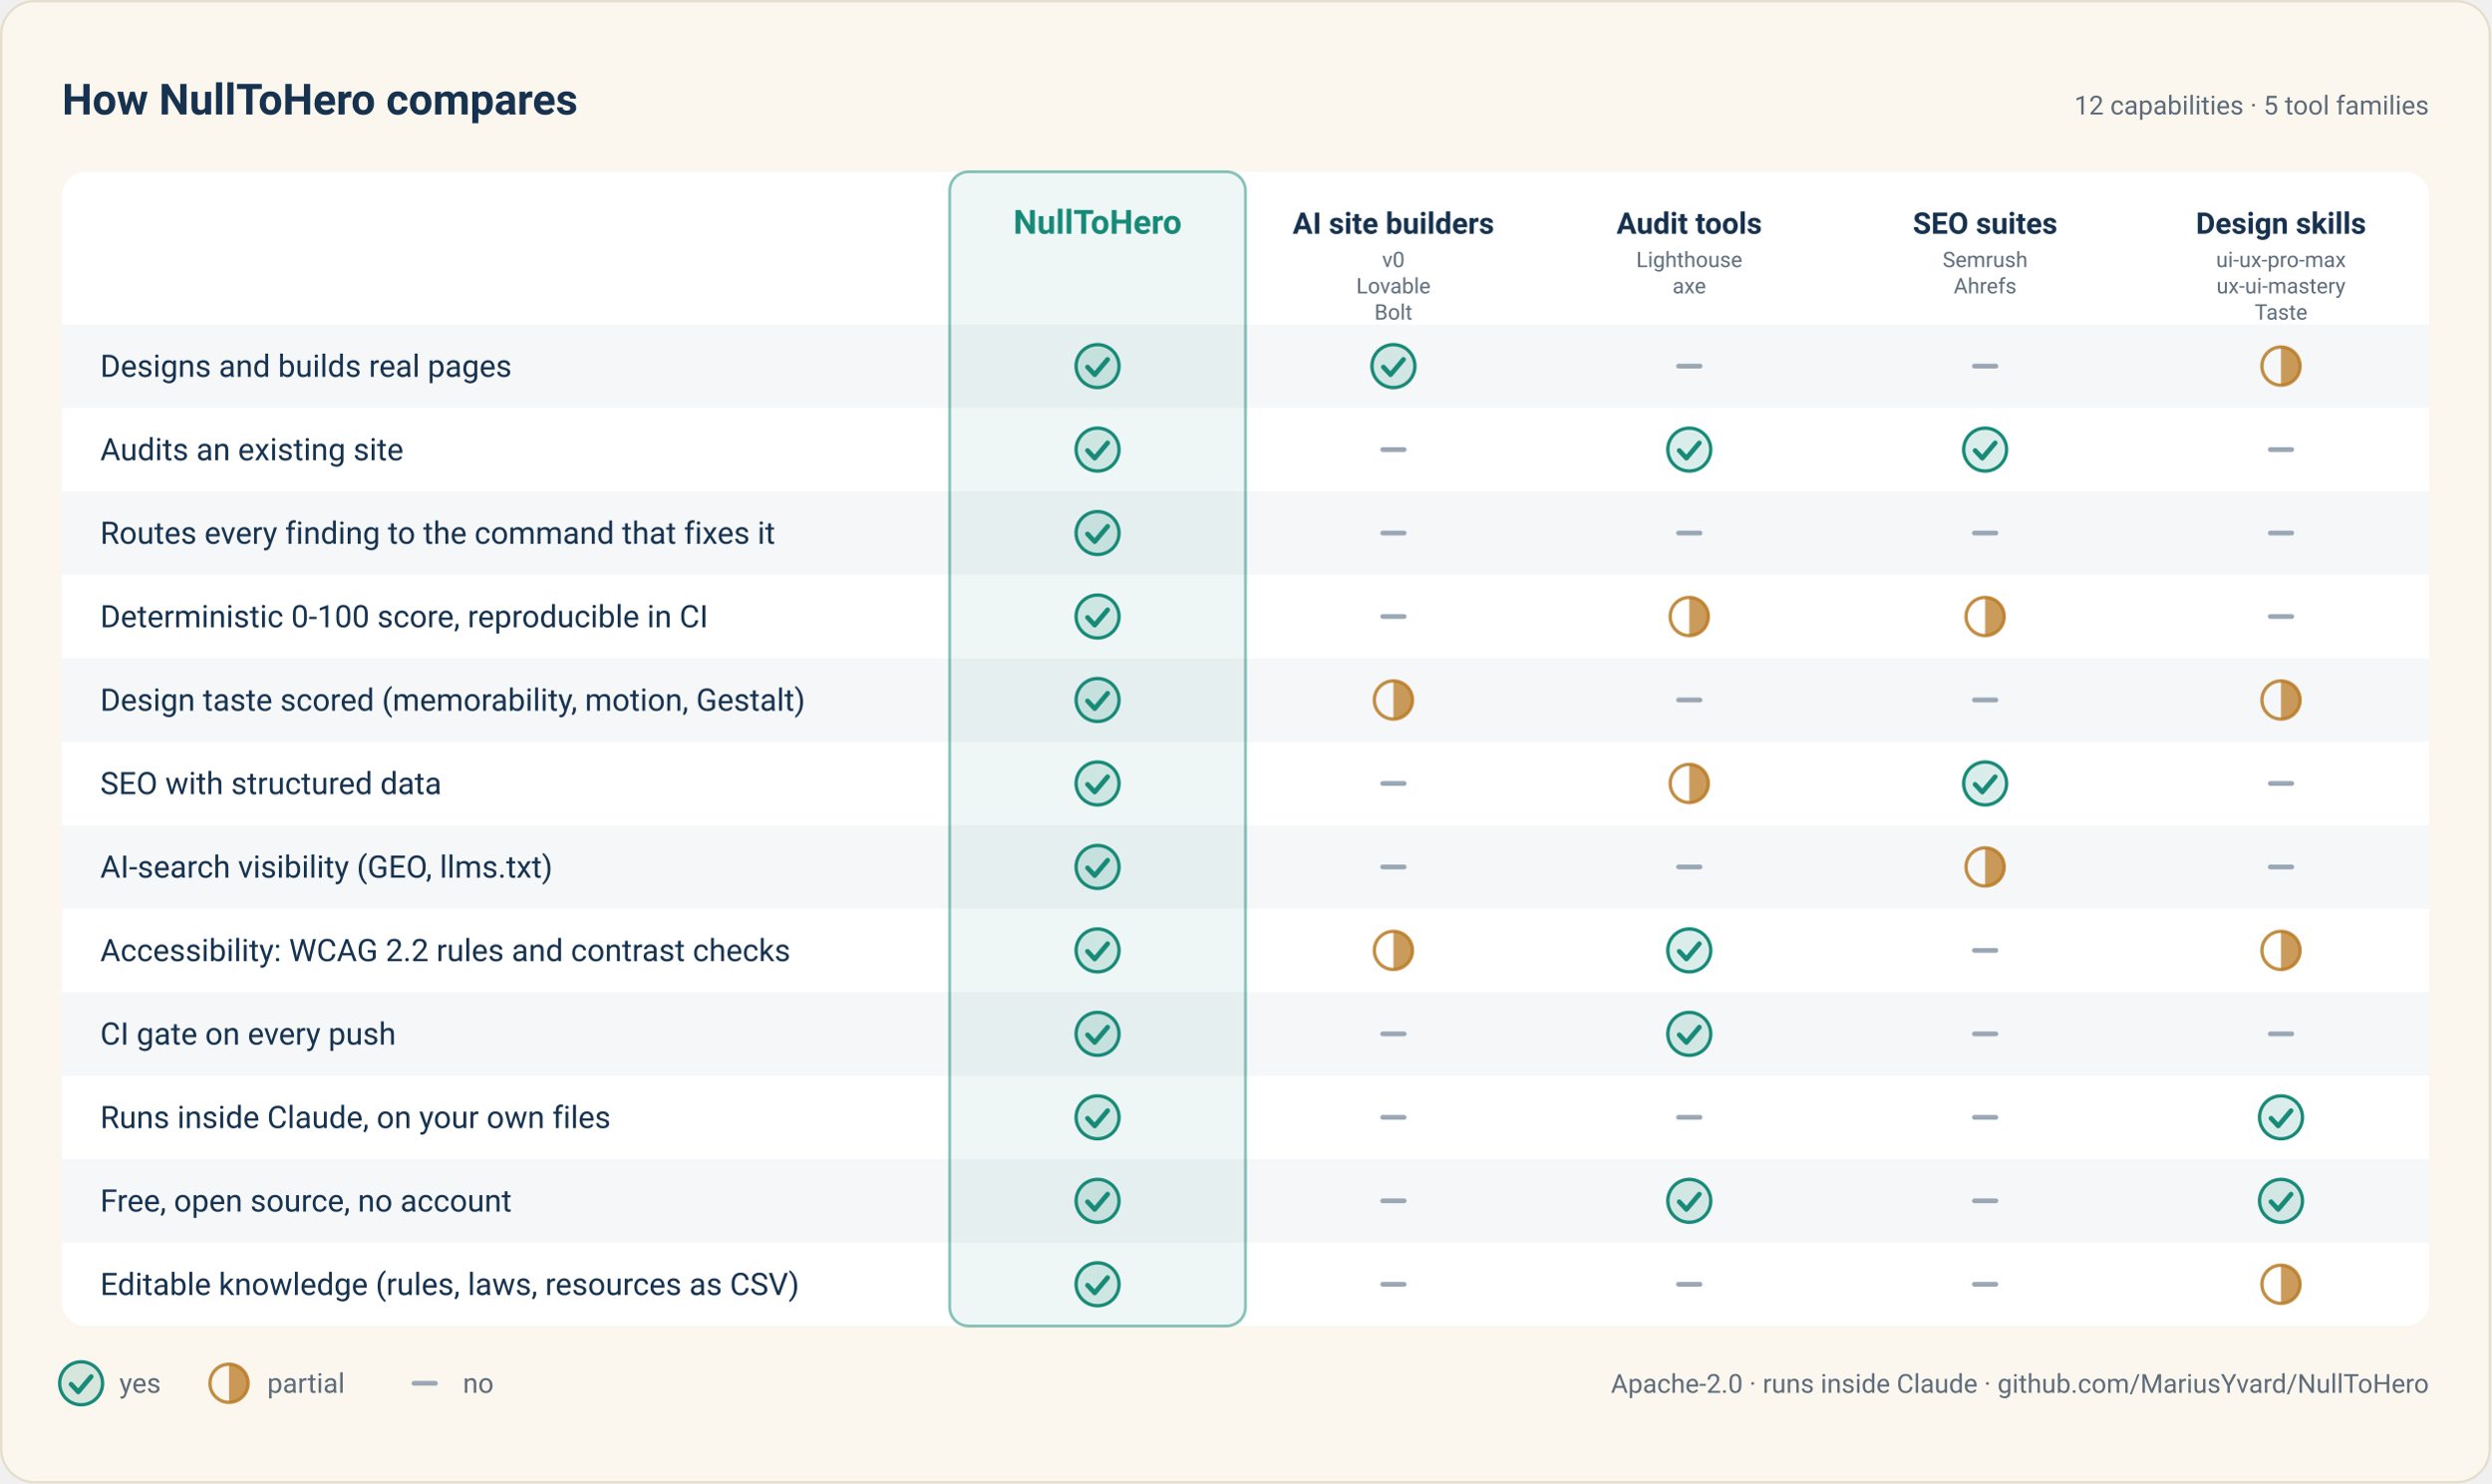
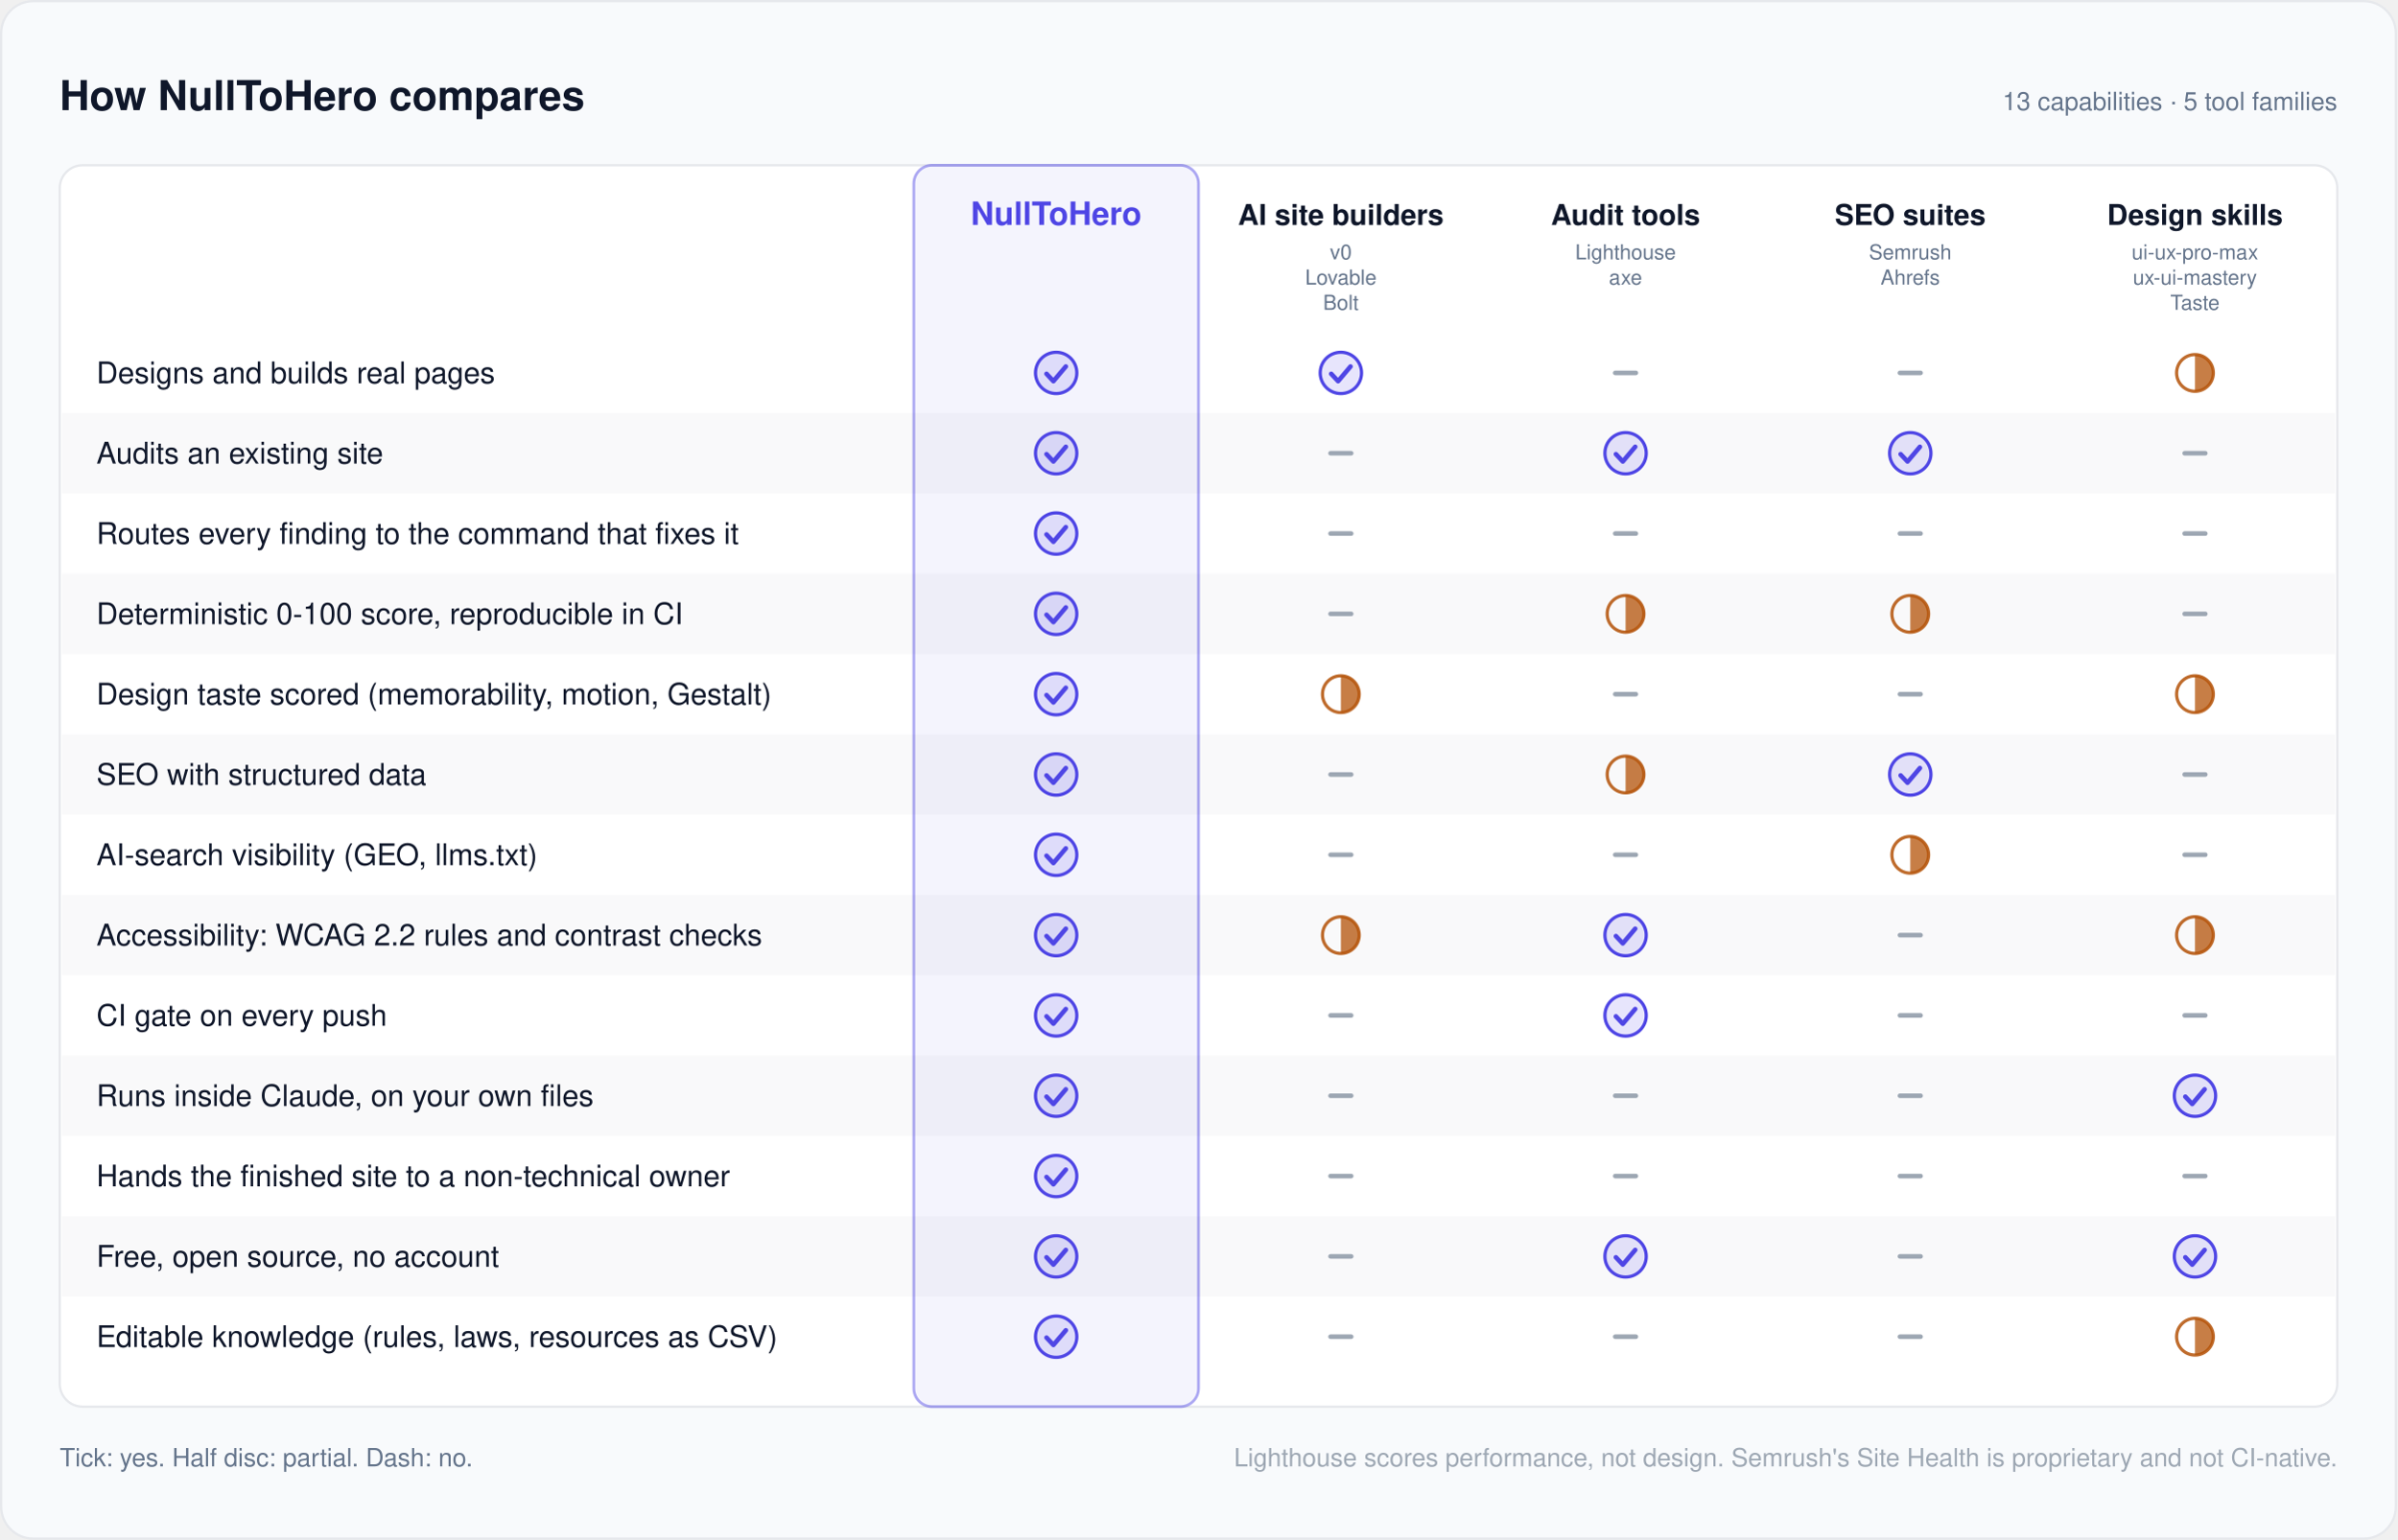
- <svg xmlns="http://www.w3.org/2000/svg" viewBox="0 0 1044 622" width="1044" height="622" role="img" aria-label="NullToHero comparison matrix">
-   <rect x="0.5" y="0.5" width="1043" height="621" rx="14" fill="#FBF7EF" stroke="#E6DECD" stroke-width="1" />
-   <text x="26" y="48" font-family="-apple-system,'Segoe UI',Roboto,Helvetica,Arial,sans-serif" font-size="18" font-weight="700" fill="#16324F">How NullToHero compares</text>
-   <text x="1018" y="48" font-family="-apple-system,'Segoe UI',Roboto,Helvetica,Arial,sans-serif" font-size="11" fill="#5D6B7A" text-anchor="end">12 capabilities · 5 tool families</text>
-   <rect x="26" y="72" width="992" height="484" rx="10" fill="#FFFFFF" />
-   <rect x="398" y="72" width="124" height="484" fill="rgba(23,138,120,0.07)" stroke="rgba(23,138,120,0.5)" stroke-width="1.2" rx="8" />
-   <text x="460" y="98" font-family="-apple-system,'Segoe UI',Roboto,Helvetica,Arial,sans-serif" font-size="14" font-weight="700" fill="#178A78" text-anchor="middle">NullToHero</text>
-   <text x="584" y="98" font-family="-apple-system,'Segoe UI',Roboto,Helvetica,Arial,sans-serif" font-size="12.5" font-weight="700" fill="#16324F" text-anchor="middle">AI site builders</text>
-   <text x="584" y="112" font-family="-apple-system,'Segoe UI',Roboto,Helvetica,Arial,sans-serif" font-size="9" fill="#5D6B7A" text-anchor="middle">v0</text>
-   <text x="584" y="123" font-family="-apple-system,'Segoe UI',Roboto,Helvetica,Arial,sans-serif" font-size="9" fill="#5D6B7A" text-anchor="middle">Lovable</text>
-   <text x="584" y="134" font-family="-apple-system,'Segoe UI',Roboto,Helvetica,Arial,sans-serif" font-size="9" fill="#5D6B7A" text-anchor="middle">Bolt</text>
-   <text x="708" y="98" font-family="-apple-system,'Segoe UI',Roboto,Helvetica,Arial,sans-serif" font-size="12.5" font-weight="700" fill="#16324F" text-anchor="middle">Audit tools</text>
-   <text x="708" y="112" font-family="-apple-system,'Segoe UI',Roboto,Helvetica,Arial,sans-serif" font-size="9" fill="#5D6B7A" text-anchor="middle">Lighthouse</text>
-   <text x="708" y="123" font-family="-apple-system,'Segoe UI',Roboto,Helvetica,Arial,sans-serif" font-size="9" fill="#5D6B7A" text-anchor="middle">axe</text>
-   <text x="832" y="98" font-family="-apple-system,'Segoe UI',Roboto,Helvetica,Arial,sans-serif" font-size="12.5" font-weight="700" fill="#16324F" text-anchor="middle">SEO suites</text>
-   <text x="832" y="112" font-family="-apple-system,'Segoe UI',Roboto,Helvetica,Arial,sans-serif" font-size="9" fill="#5D6B7A" text-anchor="middle">Semrush</text>
-   <text x="832" y="123" font-family="-apple-system,'Segoe UI',Roboto,Helvetica,Arial,sans-serif" font-size="9" fill="#5D6B7A" text-anchor="middle">Ahrefs</text>
-   <text x="956" y="98" font-family="-apple-system,'Segoe UI',Roboto,Helvetica,Arial,sans-serif" font-size="12.5" font-weight="700" fill="#16324F" text-anchor="middle">Design skills</text>
-   <text x="956" y="112" font-family="-apple-system,'Segoe UI',Roboto,Helvetica,Arial,sans-serif" font-size="9" fill="#5D6B7A" text-anchor="middle">ui-ux-pro-max</text>
-   <text x="956" y="123" font-family="-apple-system,'Segoe UI',Roboto,Helvetica,Arial,sans-serif" font-size="9" fill="#5D6B7A" text-anchor="middle">ux-ui-mastery</text>
-   <text x="956" y="134" font-family="-apple-system,'Segoe UI',Roboto,Helvetica,Arial,sans-serif" font-size="9" fill="#5D6B7A" text-anchor="middle">Taste</text>
-   <rect x="26" y="136" width="992" height="35" fill="rgba(22,50,79,0.04)" />
-   <text x="42" y="158" font-family="-apple-system,'Segoe UI',Roboto,Helvetica,Arial,sans-serif" font-size="13" fill="#16324F">Designs and builds real pages</text>
-   <circle cx="460" cy="153.5" r="9" fill="#178A78" fill-opacity="0.16" stroke="#178A78" stroke-width="1.4" />
-   <path d="M 455.8 153.9 l 3 3.2 l 5.4 -6.4" fill="none" stroke="#178A78" stroke-width="2" stroke-linecap="round" stroke-linejoin="round" />
-   <circle cx="584" cy="153.5" r="9" fill="#178A78" fill-opacity="0.16" stroke="#178A78" stroke-width="1.4" />
-   <path d="M 579.8 153.9 l 3 3.2 l 5.4 -6.4" fill="none" stroke="#178A78" stroke-width="2" stroke-linecap="round" stroke-linejoin="round" />
-   <rect x="702.5" y="152.5" width="11" height="2" rx="1" fill="#9AA7B5" />
-   <rect x="826.5" y="152.5" width="11" height="2" rx="1" fill="#9AA7B5" />
-   <circle cx="956" cy="153.5" r="8" fill="none" stroke="#B97A24" stroke-width="1.4" stroke-opacity="0.85" />
-   <path d="M 956 145.5 a 8 8 0 0 1 0 16 z" fill="#B97A24" fill-opacity="0.75" />
-   <text x="42" y="193" font-family="-apple-system,'Segoe UI',Roboto,Helvetica,Arial,sans-serif" font-size="13" fill="#16324F">Audits an existing site</text>
-   <circle cx="460" cy="188.5" r="9" fill="#178A78" fill-opacity="0.16" stroke="#178A78" stroke-width="1.4" />
-   <path d="M 455.8 188.9 l 3 3.2 l 5.4 -6.4" fill="none" stroke="#178A78" stroke-width="2" stroke-linecap="round" stroke-linejoin="round" />
-   <rect x="578.5" y="187.5" width="11" height="2" rx="1" fill="#9AA7B5" />
-   <circle cx="708" cy="188.5" r="9" fill="#178A78" fill-opacity="0.16" stroke="#178A78" stroke-width="1.4" />
-   <path d="M 703.8 188.9 l 3 3.2 l 5.4 -6.4" fill="none" stroke="#178A78" stroke-width="2" stroke-linecap="round" stroke-linejoin="round" />
-   <circle cx="832" cy="188.5" r="9" fill="#178A78" fill-opacity="0.16" stroke="#178A78" stroke-width="1.4" />
-   <path d="M 827.8 188.9 l 3 3.2 l 5.4 -6.4" fill="none" stroke="#178A78" stroke-width="2" stroke-linecap="round" stroke-linejoin="round" />
-   <rect x="950.5" y="187.5" width="11" height="2" rx="1" fill="#9AA7B5" />
-   <rect x="26" y="206" width="992" height="35" fill="rgba(22,50,79,0.04)" />
-   <text x="42" y="228" font-family="-apple-system,'Segoe UI',Roboto,Helvetica,Arial,sans-serif" font-size="13" fill="#16324F">Routes every finding to the command that fixes it</text>
-   <circle cx="460" cy="223.5" r="9" fill="#178A78" fill-opacity="0.16" stroke="#178A78" stroke-width="1.4" />
-   <path d="M 455.8 223.9 l 3 3.2 l 5.4 -6.4" fill="none" stroke="#178A78" stroke-width="2" stroke-linecap="round" stroke-linejoin="round" />
-   <rect x="578.5" y="222.5" width="11" height="2" rx="1" fill="#9AA7B5" />
-   <rect x="702.5" y="222.5" width="11" height="2" rx="1" fill="#9AA7B5" />
-   <rect x="826.5" y="222.5" width="11" height="2" rx="1" fill="#9AA7B5" />
-   <rect x="950.5" y="222.5" width="11" height="2" rx="1" fill="#9AA7B5" />
-   <text x="42" y="263" font-family="-apple-system,'Segoe UI',Roboto,Helvetica,Arial,sans-serif" font-size="13" fill="#16324F">Deterministic 0-100 score, reproducible in CI</text>
-   <circle cx="460" cy="258.5" r="9" fill="#178A78" fill-opacity="0.16" stroke="#178A78" stroke-width="1.4" />
-   <path d="M 455.8 258.9 l 3 3.2 l 5.4 -6.4" fill="none" stroke="#178A78" stroke-width="2" stroke-linecap="round" stroke-linejoin="round" />
-   <rect x="578.5" y="257.5" width="11" height="2" rx="1" fill="#9AA7B5" />
-   <circle cx="708" cy="258.5" r="8" fill="none" stroke="#B97A24" stroke-width="1.4" stroke-opacity="0.85" />
-   <path d="M 708 250.5 a 8 8 0 0 1 0 16 z" fill="#B97A24" fill-opacity="0.75" />
-   <circle cx="832" cy="258.5" r="8" fill="none" stroke="#B97A24" stroke-width="1.4" stroke-opacity="0.85" />
-   <path d="M 832 250.5 a 8 8 0 0 1 0 16 z" fill="#B97A24" fill-opacity="0.75" />
-   <rect x="950.5" y="257.5" width="11" height="2" rx="1" fill="#9AA7B5" />
-   <rect x="26" y="276" width="992" height="35" fill="rgba(22,50,79,0.04)" />
-   <text x="42" y="298" font-family="-apple-system,'Segoe UI',Roboto,Helvetica,Arial,sans-serif" font-size="13" fill="#16324F">Design taste scored (memorability, motion, Gestalt)</text>
-   <circle cx="460" cy="293.5" r="9" fill="#178A78" fill-opacity="0.16" stroke="#178A78" stroke-width="1.4" />
-   <path d="M 455.8 293.9 l 3 3.2 l 5.4 -6.4" fill="none" stroke="#178A78" stroke-width="2" stroke-linecap="round" stroke-linejoin="round" />
-   <circle cx="584" cy="293.5" r="8" fill="none" stroke="#B97A24" stroke-width="1.4" stroke-opacity="0.85" />
-   <path d="M 584 285.5 a 8 8 0 0 1 0 16 z" fill="#B97A24" fill-opacity="0.75" />
-   <rect x="702.5" y="292.5" width="11" height="2" rx="1" fill="#9AA7B5" />
-   <rect x="826.5" y="292.5" width="11" height="2" rx="1" fill="#9AA7B5" />
-   <circle cx="956" cy="293.5" r="8" fill="none" stroke="#B97A24" stroke-width="1.4" stroke-opacity="0.85" />
-   <path d="M 956 285.5 a 8 8 0 0 1 0 16 z" fill="#B97A24" fill-opacity="0.75" />
-   <text x="42" y="333" font-family="-apple-system,'Segoe UI',Roboto,Helvetica,Arial,sans-serif" font-size="13" fill="#16324F">SEO with structured data</text>
-   <circle cx="460" cy="328.5" r="9" fill="#178A78" fill-opacity="0.16" stroke="#178A78" stroke-width="1.4" />
-   <path d="M 455.8 328.9 l 3 3.2 l 5.4 -6.4" fill="none" stroke="#178A78" stroke-width="2" stroke-linecap="round" stroke-linejoin="round" />
-   <rect x="578.5" y="327.5" width="11" height="2" rx="1" fill="#9AA7B5" />
-   <circle cx="708" cy="328.5" r="8" fill="none" stroke="#B97A24" stroke-width="1.4" stroke-opacity="0.85" />
-   <path d="M 708 320.5 a 8 8 0 0 1 0 16 z" fill="#B97A24" fill-opacity="0.75" />
-   <circle cx="832" cy="328.5" r="9" fill="#178A78" fill-opacity="0.16" stroke="#178A78" stroke-width="1.4" />
-   <path d="M 827.8 328.9 l 3 3.2 l 5.4 -6.4" fill="none" stroke="#178A78" stroke-width="2" stroke-linecap="round" stroke-linejoin="round" />
-   <rect x="950.5" y="327.5" width="11" height="2" rx="1" fill="#9AA7B5" />
-   <rect x="26" y="346" width="992" height="35" fill="rgba(22,50,79,0.04)" />
-   <text x="42" y="368" font-family="-apple-system,'Segoe UI',Roboto,Helvetica,Arial,sans-serif" font-size="13" fill="#16324F">AI-search visibility (GEO, llms.txt)</text>
-   <circle cx="460" cy="363.5" r="9" fill="#178A78" fill-opacity="0.16" stroke="#178A78" stroke-width="1.4" />
-   <path d="M 455.8 363.9 l 3 3.2 l 5.4 -6.4" fill="none" stroke="#178A78" stroke-width="2" stroke-linecap="round" stroke-linejoin="round" />
-   <rect x="578.5" y="362.5" width="11" height="2" rx="1" fill="#9AA7B5" />
-   <rect x="702.5" y="362.5" width="11" height="2" rx="1" fill="#9AA7B5" />
-   <circle cx="832" cy="363.5" r="8" fill="none" stroke="#B97A24" stroke-width="1.4" stroke-opacity="0.85" />
-   <path d="M 832 355.5 a 8 8 0 0 1 0 16 z" fill="#B97A24" fill-opacity="0.75" />
-   <rect x="950.5" y="362.5" width="11" height="2" rx="1" fill="#9AA7B5" />
-   <text x="42" y="403" font-family="-apple-system,'Segoe UI',Roboto,Helvetica,Arial,sans-serif" font-size="13" fill="#16324F">Accessibility: WCAG 2.2 rules and contrast checks</text>
-   <circle cx="460" cy="398.5" r="9" fill="#178A78" fill-opacity="0.16" stroke="#178A78" stroke-width="1.4" />
-   <path d="M 455.8 398.9 l 3 3.2 l 5.4 -6.4" fill="none" stroke="#178A78" stroke-width="2" stroke-linecap="round" stroke-linejoin="round" />
-   <circle cx="584" cy="398.5" r="8" fill="none" stroke="#B97A24" stroke-width="1.4" stroke-opacity="0.85" />
-   <path d="M 584 390.5 a 8 8 0 0 1 0 16 z" fill="#B97A24" fill-opacity="0.75" />
-   <circle cx="708" cy="398.5" r="9" fill="#178A78" fill-opacity="0.16" stroke="#178A78" stroke-width="1.4" />
-   <path d="M 703.8 398.9 l 3 3.2 l 5.4 -6.4" fill="none" stroke="#178A78" stroke-width="2" stroke-linecap="round" stroke-linejoin="round" />
-   <rect x="826.5" y="397.5" width="11" height="2" rx="1" fill="#9AA7B5" />
-   <circle cx="956" cy="398.5" r="8" fill="none" stroke="#B97A24" stroke-width="1.4" stroke-opacity="0.85" />
-   <path d="M 956 390.5 a 8 8 0 0 1 0 16 z" fill="#B97A24" fill-opacity="0.75" />
-   <rect x="26" y="416" width="992" height="35" fill="rgba(22,50,79,0.04)" />
-   <text x="42" y="438" font-family="-apple-system,'Segoe UI',Roboto,Helvetica,Arial,sans-serif" font-size="13" fill="#16324F">CI gate on every push</text>
-   <circle cx="460" cy="433.5" r="9" fill="#178A78" fill-opacity="0.16" stroke="#178A78" stroke-width="1.4" />
-   <path d="M 455.8 433.9 l 3 3.2 l 5.4 -6.4" fill="none" stroke="#178A78" stroke-width="2" stroke-linecap="round" stroke-linejoin="round" />
-   <rect x="578.5" y="432.5" width="11" height="2" rx="1" fill="#9AA7B5" />
-   <circle cx="708" cy="433.5" r="9" fill="#178A78" fill-opacity="0.16" stroke="#178A78" stroke-width="1.4" />
-   <path d="M 703.8 433.9 l 3 3.2 l 5.4 -6.4" fill="none" stroke="#178A78" stroke-width="2" stroke-linecap="round" stroke-linejoin="round" />
-   <rect x="826.5" y="432.5" width="11" height="2" rx="1" fill="#9AA7B5" />
-   <rect x="950.5" y="432.5" width="11" height="2" rx="1" fill="#9AA7B5" />
-   <text x="42" y="473" font-family="-apple-system,'Segoe UI',Roboto,Helvetica,Arial,sans-serif" font-size="13" fill="#16324F">Runs inside Claude, on your own files</text>
-   <circle cx="460" cy="468.5" r="9" fill="#178A78" fill-opacity="0.16" stroke="#178A78" stroke-width="1.4" />
-   <path d="M 455.8 468.9 l 3 3.2 l 5.4 -6.4" fill="none" stroke="#178A78" stroke-width="2" stroke-linecap="round" stroke-linejoin="round" />
-   <rect x="578.5" y="467.5" width="11" height="2" rx="1" fill="#9AA7B5" />
-   <rect x="702.5" y="467.5" width="11" height="2" rx="1" fill="#9AA7B5" />
-   <rect x="826.5" y="467.5" width="11" height="2" rx="1" fill="#9AA7B5" />
-   <circle cx="956" cy="468.5" r="9" fill="#178A78" fill-opacity="0.16" stroke="#178A78" stroke-width="1.4" />
-   <path d="M 951.8 468.9 l 3 3.2 l 5.4 -6.4" fill="none" stroke="#178A78" stroke-width="2" stroke-linecap="round" stroke-linejoin="round" />
-   <rect x="26" y="486" width="992" height="35" fill="rgba(22,50,79,0.04)" />
-   <text x="42" y="508" font-family="-apple-system,'Segoe UI',Roboto,Helvetica,Arial,sans-serif" font-size="13" fill="#16324F">Free, open source, no account</text>
-   <circle cx="460" cy="503.5" r="9" fill="#178A78" fill-opacity="0.16" stroke="#178A78" stroke-width="1.4" />
-   <path d="M 455.8 503.9 l 3 3.2 l 5.4 -6.4" fill="none" stroke="#178A78" stroke-width="2" stroke-linecap="round" stroke-linejoin="round" />
-   <rect x="578.5" y="502.5" width="11" height="2" rx="1" fill="#9AA7B5" />
-   <circle cx="708" cy="503.5" r="9" fill="#178A78" fill-opacity="0.16" stroke="#178A78" stroke-width="1.4" />
-   <path d="M 703.8 503.9 l 3 3.2 l 5.4 -6.4" fill="none" stroke="#178A78" stroke-width="2" stroke-linecap="round" stroke-linejoin="round" />
-   <rect x="826.5" y="502.5" width="11" height="2" rx="1" fill="#9AA7B5" />
-   <circle cx="956" cy="503.5" r="9" fill="#178A78" fill-opacity="0.16" stroke="#178A78" stroke-width="1.4" />
-   <path d="M 951.8 503.9 l 3 3.2 l 5.4 -6.4" fill="none" stroke="#178A78" stroke-width="2" stroke-linecap="round" stroke-linejoin="round" />
-   <text x="42" y="543" font-family="-apple-system,'Segoe UI',Roboto,Helvetica,Arial,sans-serif" font-size="13" fill="#16324F">Editable knowledge (rules, laws, resources as CSV)</text>
-   <circle cx="460" cy="538.5" r="9" fill="#178A78" fill-opacity="0.16" stroke="#178A78" stroke-width="1.4" />
-   <path d="M 455.8 538.9 l 3 3.2 l 5.4 -6.4" fill="none" stroke="#178A78" stroke-width="2" stroke-linecap="round" stroke-linejoin="round" />
-   <rect x="578.5" y="537.5" width="11" height="2" rx="1" fill="#9AA7B5" />
-   <rect x="702.5" y="537.5" width="11" height="2" rx="1" fill="#9AA7B5" />
-   <rect x="826.5" y="537.5" width="11" height="2" rx="1" fill="#9AA7B5" />
-   <circle cx="956" cy="538.5" r="8" fill="none" stroke="#B97A24" stroke-width="1.4" stroke-opacity="0.85" />
-   <path d="M 956 530.5 a 8 8 0 0 1 0 16 z" fill="#B97A24" fill-opacity="0.75" />
-   <circle cx="34" cy="580" r="9" fill="#178A78" fill-opacity="0.16" stroke="#178A78" stroke-width="1.4" />
-   <path d="M 29.8 580.4 l 3 3.2 l 5.4 -6.4" fill="none" stroke="#178A78" stroke-width="2" stroke-linecap="round" stroke-linejoin="round" />
-   <text x="50" y="584" font-family="-apple-system,'Segoe UI',Roboto,Helvetica,Arial,sans-serif" font-size="11.5" fill="#5D6B7A">yes</text>
-   <circle cx="96" cy="580" r="8" fill="none" stroke="#B97A24" stroke-width="1.4" stroke-opacity="0.85" />
-   <path d="M 96 572 a 8 8 0 0 1 0 16 z" fill="#B97A24" fill-opacity="0.75" />
-   <text x="112" y="584" font-family="-apple-system,'Segoe UI',Roboto,Helvetica,Arial,sans-serif" font-size="11.5" fill="#5D6B7A">partial</text>
-   <rect x="172.5" y="579" width="11" height="2" rx="1" fill="#9AA7B5" />
-   <text x="194" y="584" font-family="-apple-system,'Segoe UI',Roboto,Helvetica,Arial,sans-serif" font-size="11.5" fill="#5D6B7A">no</text>
-   <text x="1018" y="584" font-family="-apple-system,'Segoe UI',Roboto,Helvetica,Arial,sans-serif" font-size="11" fill="#5D6B7A" text-anchor="end">Apache-2.0 · runs inside Claude · github.com/MariusYvard/NullToHero</text>
+ <svg xmlns="http://www.w3.org/2000/svg" viewBox="0 0 1044 671" width="1044" height="671" role="img" aria-label="NullToHero comparison matrix: 13 capabilities across 5 tool families, NullToHero being the only column that carries every one">
+   <rect x="0.5" y="0.5" width="1043" height="670" rx="14" fill="#f8fafc" stroke="#e6e8ec" stroke-width="1" />
+   <text x="26" y="48" font-family="Segoe UI, system-ui, -apple-system, Helvetica, Arial, sans-serif" font-size="18" font-weight="700" fill="#0f172a">How NullToHero compares</text>
+   <text x="1018" y="48" font-family="Segoe UI, system-ui, -apple-system, Helvetica, Arial, sans-serif" font-size="11" fill="#64748b" text-anchor="end">13 capabilities · 5 tool families</text>
+   <rect x="26" y="72" width="992" height="541" rx="10" fill="#ffffff" stroke="#e6e8ec" stroke-width="1" />
+   <rect x="398" y="72" width="124" height="541" rx="8" fill="rgba(79,70,229,0.06)" stroke="#4f46e5" stroke-opacity="0.45" stroke-width="1.2" />
+   <text x="460" y="98" font-family="Segoe UI, system-ui, -apple-system, Helvetica, Arial, sans-serif" font-size="14" font-weight="700" fill="#4f46e5" text-anchor="middle">NullToHero</text>
+   <text x="584" y="98" font-family="Segoe UI, system-ui, -apple-system, Helvetica, Arial, sans-serif" font-size="12.5" font-weight="700" fill="#0f172a" text-anchor="middle">AI site builders</text>
+   <text x="584" y="113" font-family="Segoe UI, system-ui, -apple-system, Helvetica, Arial, sans-serif" font-size="9" fill="#64748b" text-anchor="middle">v0</text>
+   <text x="584" y="124" font-family="Segoe UI, system-ui, -apple-system, Helvetica, Arial, sans-serif" font-size="9" fill="#64748b" text-anchor="middle">Lovable</text>
+   <text x="584" y="135" font-family="Segoe UI, system-ui, -apple-system, Helvetica, Arial, sans-serif" font-size="9" fill="#64748b" text-anchor="middle">Bolt</text>
+   <text x="708" y="98" font-family="Segoe UI, system-ui, -apple-system, Helvetica, Arial, sans-serif" font-size="12.5" font-weight="700" fill="#0f172a" text-anchor="middle">Audit tools</text>
+   <text x="708" y="113" font-family="Segoe UI, system-ui, -apple-system, Helvetica, Arial, sans-serif" font-size="9" fill="#64748b" text-anchor="middle">Lighthouse</text>
+   <text x="708" y="124" font-family="Segoe UI, system-ui, -apple-system, Helvetica, Arial, sans-serif" font-size="9" fill="#64748b" text-anchor="middle">axe</text>
+   <text x="832" y="98" font-family="Segoe UI, system-ui, -apple-system, Helvetica, Arial, sans-serif" font-size="12.5" font-weight="700" fill="#0f172a" text-anchor="middle">SEO suites</text>
+   <text x="832" y="113" font-family="Segoe UI, system-ui, -apple-system, Helvetica, Arial, sans-serif" font-size="9" fill="#64748b" text-anchor="middle">Semrush</text>
+   <text x="832" y="124" font-family="Segoe UI, system-ui, -apple-system, Helvetica, Arial, sans-serif" font-size="9" fill="#64748b" text-anchor="middle">Ahrefs</text>
+   <text x="956" y="98" font-family="Segoe UI, system-ui, -apple-system, Helvetica, Arial, sans-serif" font-size="12.5" font-weight="700" fill="#0f172a" text-anchor="middle">Design skills</text>
+   <text x="956" y="113" font-family="Segoe UI, system-ui, -apple-system, Helvetica, Arial, sans-serif" font-size="9" fill="#64748b" text-anchor="middle">ui-ux-pro-max</text>
+   <text x="956" y="124" font-family="Segoe UI, system-ui, -apple-system, Helvetica, Arial, sans-serif" font-size="9" fill="#64748b" text-anchor="middle">ux-ui-mastery</text>
+   <text x="956" y="135" font-family="Segoe UI, system-ui, -apple-system, Helvetica, Arial, sans-serif" font-size="9" fill="#64748b" text-anchor="middle">Taste</text>
+   <text x="42" y="167" font-family="Segoe UI, system-ui, -apple-system, Helvetica, Arial, sans-serif" font-size="13" fill="#0f172a">Designs and builds real pages</text>
+   <circle cx="460" cy="162.5" r="9" fill="#4f46e5" fill-opacity="0.14" stroke="#4f46e5" stroke-width="1.4" />
+   <path d="M 455.8 162.9 l 3 3.2 l 5.4 -6.4" fill="none" stroke="#4f46e5" stroke-width="2" stroke-linecap="round" stroke-linejoin="round" />
+   <circle cx="584" cy="162.5" r="9" fill="#4f46e5" fill-opacity="0.14" stroke="#4f46e5" stroke-width="1.4" />
+   <path d="M 579.8 162.9 l 3 3.2 l 5.4 -6.4" fill="none" stroke="#4f46e5" stroke-width="2" stroke-linecap="round" stroke-linejoin="round" />
+   <rect x="702.5" y="161.5" width="11" height="2" rx="1" fill="#9da7b3" />
+   <rect x="826.5" y="161.5" width="11" height="2" rx="1" fill="#9da7b3" />
+   <circle cx="956" cy="162.5" r="8" fill="none" stroke="#b45309" stroke-width="1.4" stroke-opacity="0.85" />
+   <path d="M 956 154.5 a 8 8 0 0 1 0 16 z" fill="#b45309" fill-opacity="0.75" />
+   <rect x="27" y="180" width="990" height="35" fill="rgba(15,23,42,0.025)" />
+   <text x="42" y="202" font-family="Segoe UI, system-ui, -apple-system, Helvetica, Arial, sans-serif" font-size="13" fill="#0f172a">Audits an existing site</text>
+   <circle cx="460" cy="197.5" r="9" fill="#4f46e5" fill-opacity="0.14" stroke="#4f46e5" stroke-width="1.4" />
+   <path d="M 455.8 197.9 l 3 3.2 l 5.4 -6.4" fill="none" stroke="#4f46e5" stroke-width="2" stroke-linecap="round" stroke-linejoin="round" />
+   <rect x="578.5" y="196.5" width="11" height="2" rx="1" fill="#9da7b3" />
+   <circle cx="708" cy="197.5" r="9" fill="#4f46e5" fill-opacity="0.14" stroke="#4f46e5" stroke-width="1.4" />
+   <path d="M 703.8 197.9 l 3 3.2 l 5.4 -6.4" fill="none" stroke="#4f46e5" stroke-width="2" stroke-linecap="round" stroke-linejoin="round" />
+   <circle cx="832" cy="197.5" r="9" fill="#4f46e5" fill-opacity="0.14" stroke="#4f46e5" stroke-width="1.4" />
+   <path d="M 827.8 197.9 l 3 3.2 l 5.4 -6.4" fill="none" stroke="#4f46e5" stroke-width="2" stroke-linecap="round" stroke-linejoin="round" />
+   <rect x="950.5" y="196.5" width="11" height="2" rx="1" fill="#9da7b3" />
+   <text x="42" y="237" font-family="Segoe UI, system-ui, -apple-system, Helvetica, Arial, sans-serif" font-size="13" fill="#0f172a">Routes every finding to the command that fixes it</text>
+   <circle cx="460" cy="232.5" r="9" fill="#4f46e5" fill-opacity="0.14" stroke="#4f46e5" stroke-width="1.4" />
+   <path d="M 455.8 232.9 l 3 3.2 l 5.4 -6.4" fill="none" stroke="#4f46e5" stroke-width="2" stroke-linecap="round" stroke-linejoin="round" />
+   <rect x="578.5" y="231.5" width="11" height="2" rx="1" fill="#9da7b3" />
+   <rect x="702.5" y="231.5" width="11" height="2" rx="1" fill="#9da7b3" />
+   <rect x="826.5" y="231.5" width="11" height="2" rx="1" fill="#9da7b3" />
+   <rect x="950.5" y="231.5" width="11" height="2" rx="1" fill="#9da7b3" />
+   <rect x="27" y="250" width="990" height="35" fill="rgba(15,23,42,0.025)" />
+   <text x="42" y="272" font-family="Segoe UI, system-ui, -apple-system, Helvetica, Arial, sans-serif" font-size="13" fill="#0f172a">Deterministic 0-100 score, reproducible in CI</text>
+   <circle cx="460" cy="267.5" r="9" fill="#4f46e5" fill-opacity="0.14" stroke="#4f46e5" stroke-width="1.4" />
+   <path d="M 455.8 267.9 l 3 3.2 l 5.4 -6.4" fill="none" stroke="#4f46e5" stroke-width="2" stroke-linecap="round" stroke-linejoin="round" />
+   <rect x="578.5" y="266.5" width="11" height="2" rx="1" fill="#9da7b3" />
+   <circle cx="708" cy="267.5" r="8" fill="none" stroke="#b45309" stroke-width="1.4" stroke-opacity="0.85" />
+   <path d="M 708 259.5 a 8 8 0 0 1 0 16 z" fill="#b45309" fill-opacity="0.75" />
+   <circle cx="832" cy="267.5" r="8" fill="none" stroke="#b45309" stroke-width="1.4" stroke-opacity="0.85" />
+   <path d="M 832 259.5 a 8 8 0 0 1 0 16 z" fill="#b45309" fill-opacity="0.75" />
+   <rect x="950.5" y="266.5" width="11" height="2" rx="1" fill="#9da7b3" />
+   <text x="42" y="307" font-family="Segoe UI, system-ui, -apple-system, Helvetica, Arial, sans-serif" font-size="13" fill="#0f172a">Design taste scored (memorability, motion, Gestalt)</text>
+   <circle cx="460" cy="302.5" r="9" fill="#4f46e5" fill-opacity="0.14" stroke="#4f46e5" stroke-width="1.4" />
+   <path d="M 455.8 302.9 l 3 3.2 l 5.4 -6.4" fill="none" stroke="#4f46e5" stroke-width="2" stroke-linecap="round" stroke-linejoin="round" />
+   <circle cx="584" cy="302.5" r="8" fill="none" stroke="#b45309" stroke-width="1.4" stroke-opacity="0.85" />
+   <path d="M 584 294.5 a 8 8 0 0 1 0 16 z" fill="#b45309" fill-opacity="0.75" />
+   <rect x="702.5" y="301.5" width="11" height="2" rx="1" fill="#9da7b3" />
+   <rect x="826.5" y="301.5" width="11" height="2" rx="1" fill="#9da7b3" />
+   <circle cx="956" cy="302.5" r="8" fill="none" stroke="#b45309" stroke-width="1.4" stroke-opacity="0.85" />
+   <path d="M 956 294.5 a 8 8 0 0 1 0 16 z" fill="#b45309" fill-opacity="0.75" />
+   <rect x="27" y="320" width="990" height="35" fill="rgba(15,23,42,0.025)" />
+   <text x="42" y="342" font-family="Segoe UI, system-ui, -apple-system, Helvetica, Arial, sans-serif" font-size="13" fill="#0f172a">SEO with structured data</text>
+   <circle cx="460" cy="337.5" r="9" fill="#4f46e5" fill-opacity="0.14" stroke="#4f46e5" stroke-width="1.4" />
+   <path d="M 455.8 337.9 l 3 3.2 l 5.4 -6.4" fill="none" stroke="#4f46e5" stroke-width="2" stroke-linecap="round" stroke-linejoin="round" />
+   <rect x="578.5" y="336.5" width="11" height="2" rx="1" fill="#9da7b3" />
+   <circle cx="708" cy="337.5" r="8" fill="none" stroke="#b45309" stroke-width="1.4" stroke-opacity="0.85" />
+   <path d="M 708 329.5 a 8 8 0 0 1 0 16 z" fill="#b45309" fill-opacity="0.75" />
+   <circle cx="832" cy="337.5" r="9" fill="#4f46e5" fill-opacity="0.14" stroke="#4f46e5" stroke-width="1.4" />
+   <path d="M 827.8 337.9 l 3 3.2 l 5.4 -6.4" fill="none" stroke="#4f46e5" stroke-width="2" stroke-linecap="round" stroke-linejoin="round" />
+   <rect x="950.5" y="336.5" width="11" height="2" rx="1" fill="#9da7b3" />
+   <text x="42" y="377" font-family="Segoe UI, system-ui, -apple-system, Helvetica, Arial, sans-serif" font-size="13" fill="#0f172a">AI-search visibility (GEO, llms.txt)</text>
+   <circle cx="460" cy="372.5" r="9" fill="#4f46e5" fill-opacity="0.14" stroke="#4f46e5" stroke-width="1.4" />
+   <path d="M 455.8 372.9 l 3 3.2 l 5.4 -6.4" fill="none" stroke="#4f46e5" stroke-width="2" stroke-linecap="round" stroke-linejoin="round" />
+   <rect x="578.5" y="371.5" width="11" height="2" rx="1" fill="#9da7b3" />
+   <rect x="702.5" y="371.5" width="11" height="2" rx="1" fill="#9da7b3" />
+   <circle cx="832" cy="372.5" r="8" fill="none" stroke="#b45309" stroke-width="1.4" stroke-opacity="0.85" />
+   <path d="M 832 364.5 a 8 8 0 0 1 0 16 z" fill="#b45309" fill-opacity="0.75" />
+   <rect x="950.5" y="371.5" width="11" height="2" rx="1" fill="#9da7b3" />
+   <rect x="27" y="390" width="990" height="35" fill="rgba(15,23,42,0.025)" />
+   <text x="42" y="412" font-family="Segoe UI, system-ui, -apple-system, Helvetica, Arial, sans-serif" font-size="13" fill="#0f172a">Accessibility: WCAG 2.2 rules and contrast checks</text>
+   <circle cx="460" cy="407.5" r="9" fill="#4f46e5" fill-opacity="0.14" stroke="#4f46e5" stroke-width="1.4" />
+   <path d="M 455.8 407.9 l 3 3.2 l 5.4 -6.4" fill="none" stroke="#4f46e5" stroke-width="2" stroke-linecap="round" stroke-linejoin="round" />
+   <circle cx="584" cy="407.5" r="8" fill="none" stroke="#b45309" stroke-width="1.4" stroke-opacity="0.85" />
+   <path d="M 584 399.5 a 8 8 0 0 1 0 16 z" fill="#b45309" fill-opacity="0.75" />
+   <circle cx="708" cy="407.5" r="9" fill="#4f46e5" fill-opacity="0.14" stroke="#4f46e5" stroke-width="1.4" />
+   <path d="M 703.8 407.9 l 3 3.2 l 5.4 -6.4" fill="none" stroke="#4f46e5" stroke-width="2" stroke-linecap="round" stroke-linejoin="round" />
+   <rect x="826.5" y="406.5" width="11" height="2" rx="1" fill="#9da7b3" />
+   <circle cx="956" cy="407.5" r="8" fill="none" stroke="#b45309" stroke-width="1.4" stroke-opacity="0.85" />
+   <path d="M 956 399.5 a 8 8 0 0 1 0 16 z" fill="#b45309" fill-opacity="0.75" />
+   <text x="42" y="447" font-family="Segoe UI, system-ui, -apple-system, Helvetica, Arial, sans-serif" font-size="13" fill="#0f172a">CI gate on every push</text>
+   <circle cx="460" cy="442.5" r="9" fill="#4f46e5" fill-opacity="0.14" stroke="#4f46e5" stroke-width="1.4" />
+   <path d="M 455.8 442.9 l 3 3.2 l 5.4 -6.4" fill="none" stroke="#4f46e5" stroke-width="2" stroke-linecap="round" stroke-linejoin="round" />
+   <rect x="578.5" y="441.5" width="11" height="2" rx="1" fill="#9da7b3" />
+   <circle cx="708" cy="442.5" r="9" fill="#4f46e5" fill-opacity="0.14" stroke="#4f46e5" stroke-width="1.4" />
+   <path d="M 703.8 442.9 l 3 3.2 l 5.4 -6.4" fill="none" stroke="#4f46e5" stroke-width="2" stroke-linecap="round" stroke-linejoin="round" />
+   <rect x="826.5" y="441.5" width="11" height="2" rx="1" fill="#9da7b3" />
+   <rect x="950.5" y="441.5" width="11" height="2" rx="1" fill="#9da7b3" />
+   <rect x="27" y="460" width="990" height="35" fill="rgba(15,23,42,0.025)" />
+   <text x="42" y="482" font-family="Segoe UI, system-ui, -apple-system, Helvetica, Arial, sans-serif" font-size="13" fill="#0f172a">Runs inside Claude, on your own files</text>
+   <circle cx="460" cy="477.5" r="9" fill="#4f46e5" fill-opacity="0.14" stroke="#4f46e5" stroke-width="1.4" />
+   <path d="M 455.8 477.9 l 3 3.2 l 5.4 -6.4" fill="none" stroke="#4f46e5" stroke-width="2" stroke-linecap="round" stroke-linejoin="round" />
+   <rect x="578.5" y="476.5" width="11" height="2" rx="1" fill="#9da7b3" />
+   <rect x="702.5" y="476.5" width="11" height="2" rx="1" fill="#9da7b3" />
+   <rect x="826.5" y="476.5" width="11" height="2" rx="1" fill="#9da7b3" />
+   <circle cx="956" cy="477.5" r="9" fill="#4f46e5" fill-opacity="0.14" stroke="#4f46e5" stroke-width="1.4" />
+   <path d="M 951.8 477.9 l 3 3.2 l 5.4 -6.4" fill="none" stroke="#4f46e5" stroke-width="2" stroke-linecap="round" stroke-linejoin="round" />
+   <text x="42" y="517" font-family="Segoe UI, system-ui, -apple-system, Helvetica, Arial, sans-serif" font-size="13" fill="#0f172a">Hands the finished site to a non-technical owner</text>
+   <circle cx="460" cy="512.5" r="9" fill="#4f46e5" fill-opacity="0.14" stroke="#4f46e5" stroke-width="1.4" />
+   <path d="M 455.8 512.9 l 3 3.2 l 5.4 -6.4" fill="none" stroke="#4f46e5" stroke-width="2" stroke-linecap="round" stroke-linejoin="round" />
+   <rect x="578.5" y="511.5" width="11" height="2" rx="1" fill="#9da7b3" />
+   <rect x="702.5" y="511.5" width="11" height="2" rx="1" fill="#9da7b3" />
+   <rect x="826.5" y="511.5" width="11" height="2" rx="1" fill="#9da7b3" />
+   <rect x="950.5" y="511.5" width="11" height="2" rx="1" fill="#9da7b3" />
+   <rect x="27" y="530" width="990" height="35" fill="rgba(15,23,42,0.025)" />
+   <text x="42" y="552" font-family="Segoe UI, system-ui, -apple-system, Helvetica, Arial, sans-serif" font-size="13" fill="#0f172a">Free, open source, no account</text>
+   <circle cx="460" cy="547.5" r="9" fill="#4f46e5" fill-opacity="0.14" stroke="#4f46e5" stroke-width="1.4" />
+   <path d="M 455.8 547.9 l 3 3.2 l 5.4 -6.4" fill="none" stroke="#4f46e5" stroke-width="2" stroke-linecap="round" stroke-linejoin="round" />
+   <rect x="578.5" y="546.5" width="11" height="2" rx="1" fill="#9da7b3" />
+   <circle cx="708" cy="547.5" r="9" fill="#4f46e5" fill-opacity="0.14" stroke="#4f46e5" stroke-width="1.4" />
+   <path d="M 703.8 547.9 l 3 3.2 l 5.4 -6.4" fill="none" stroke="#4f46e5" stroke-width="2" stroke-linecap="round" stroke-linejoin="round" />
+   <rect x="826.5" y="546.5" width="11" height="2" rx="1" fill="#9da7b3" />
+   <circle cx="956" cy="547.5" r="9" fill="#4f46e5" fill-opacity="0.14" stroke="#4f46e5" stroke-width="1.4" />
+   <path d="M 951.8 547.9 l 3 3.2 l 5.4 -6.4" fill="none" stroke="#4f46e5" stroke-width="2" stroke-linecap="round" stroke-linejoin="round" />
+   <text x="42" y="587" font-family="Segoe UI, system-ui, -apple-system, Helvetica, Arial, sans-serif" font-size="13" fill="#0f172a">Editable knowledge (rules, laws, resources as CSV)</text>
+   <circle cx="460" cy="582.5" r="9" fill="#4f46e5" fill-opacity="0.14" stroke="#4f46e5" stroke-width="1.4" />
+   <path d="M 455.8 582.9 l 3 3.2 l 5.4 -6.4" fill="none" stroke="#4f46e5" stroke-width="2" stroke-linecap="round" stroke-linejoin="round" />
+   <rect x="578.5" y="581.5" width="11" height="2" rx="1" fill="#9da7b3" />
+   <rect x="702.5" y="581.5" width="11" height="2" rx="1" fill="#9da7b3" />
+   <rect x="826.5" y="581.5" width="11" height="2" rx="1" fill="#9da7b3" />
+   <circle cx="956" cy="582.5" r="8" fill="none" stroke="#b45309" stroke-width="1.4" stroke-opacity="0.85" />
+   <path d="M 956 574.5 a 8 8 0 0 1 0 16 z" fill="#b45309" fill-opacity="0.75" />
+   <text x="26" y="639" font-family="Segoe UI, system-ui, -apple-system, Helvetica, Arial, sans-serif" font-size="11" fill="#64748b">Tick: yes.  Half disc: partial.  Dash: no.</text>
+   <text x="1018" y="639" font-family="Segoe UI, system-ui, -apple-system, Helvetica, Arial, sans-serif" font-size="11" fill="#9da7b3" text-anchor="end">Lighthouse scores performance, not design. Semrush's Site Health is proprietary and not CI-native.</text>
</svg>
